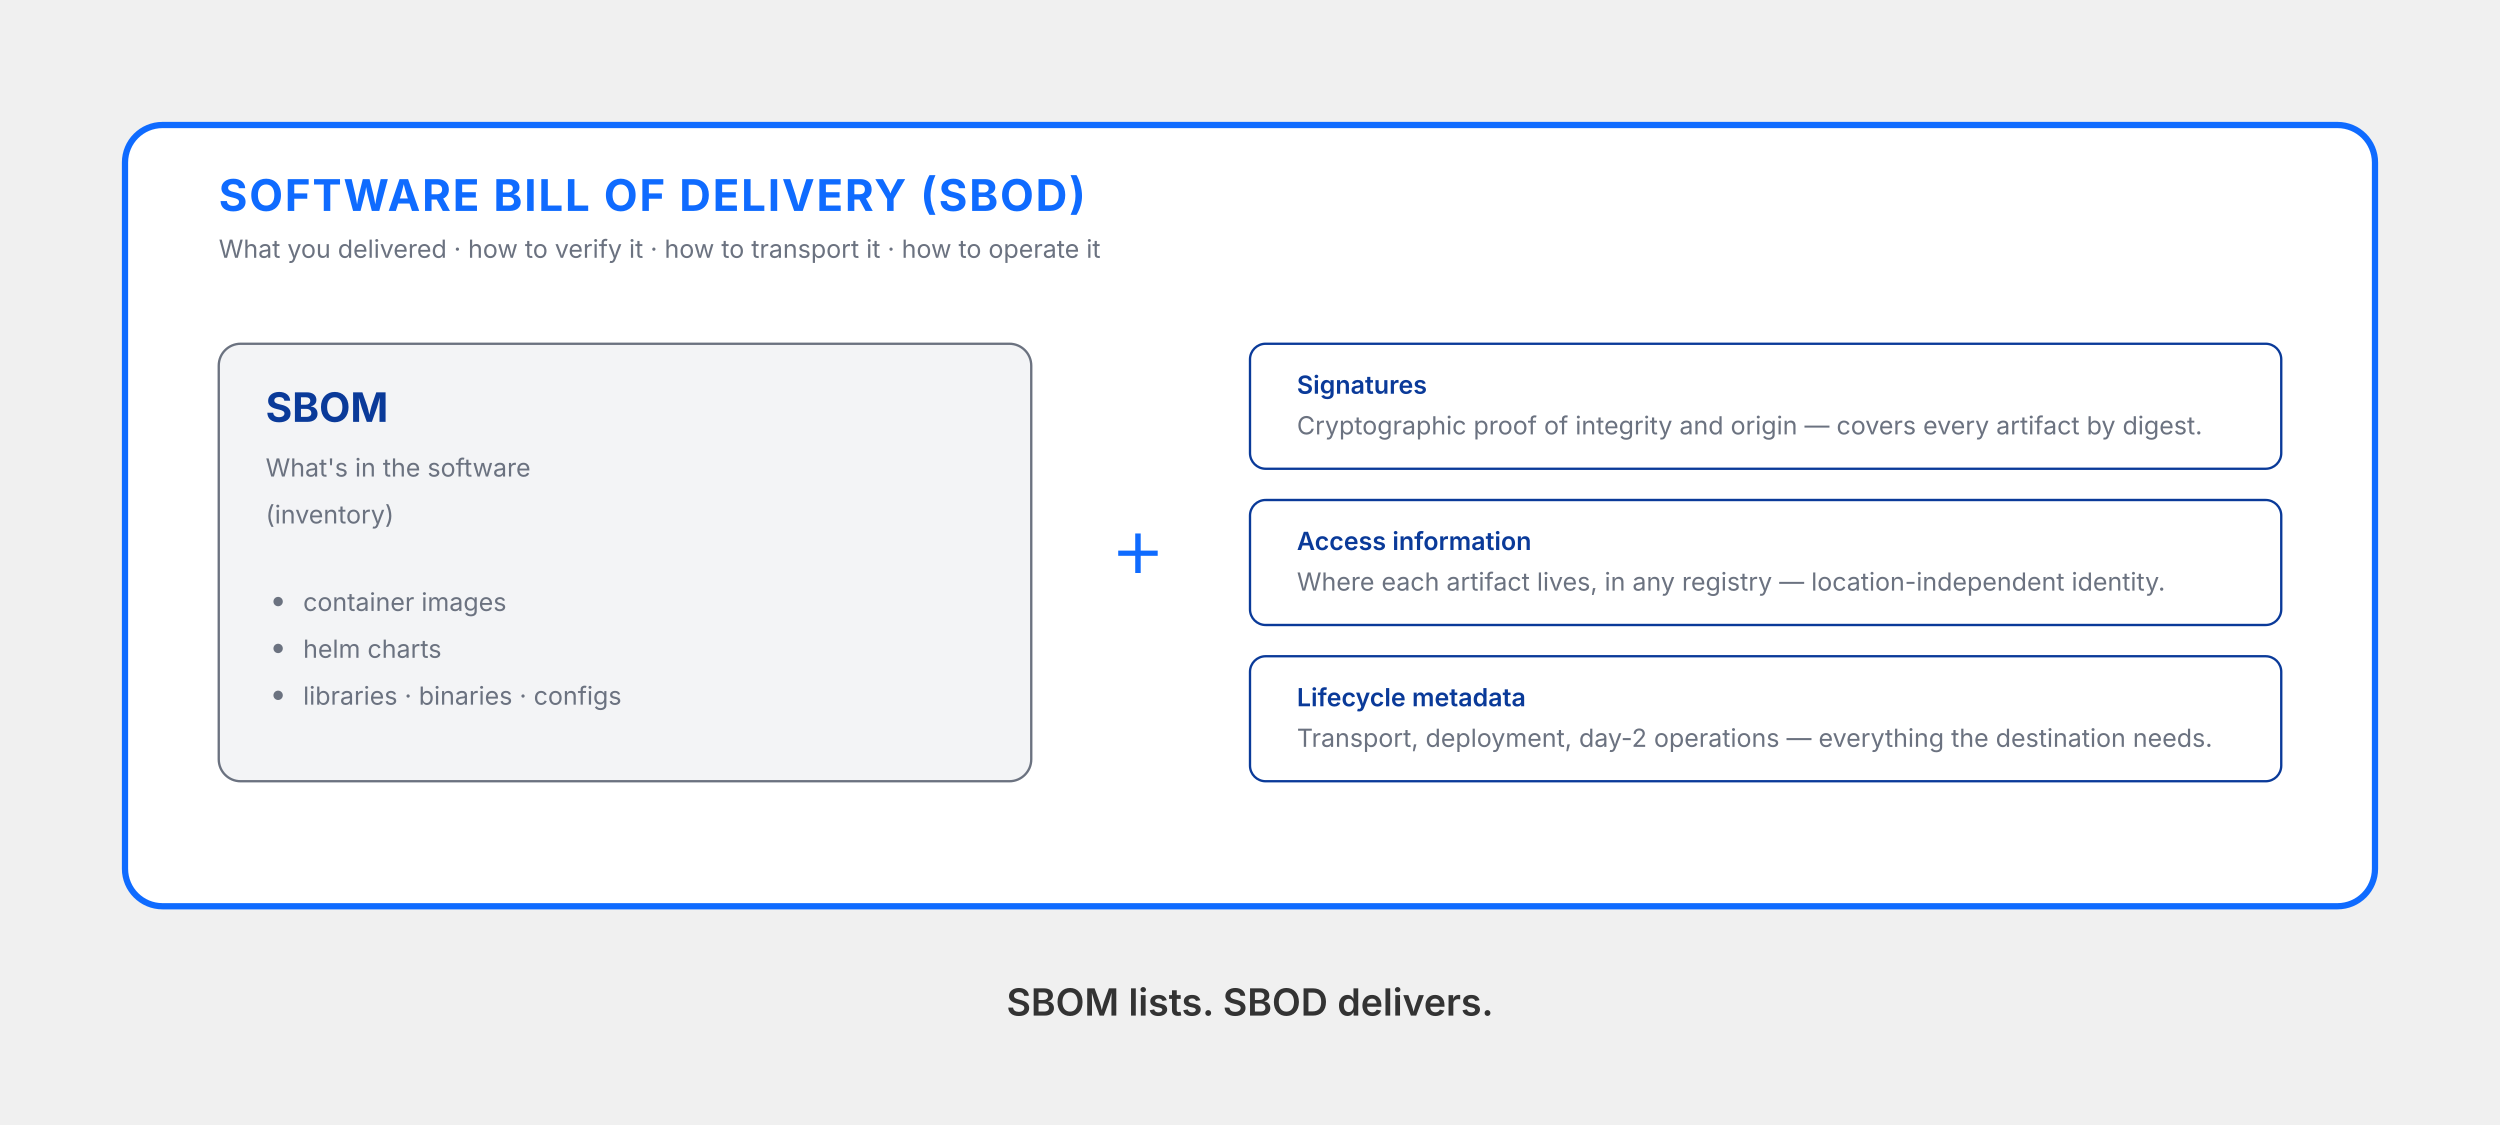
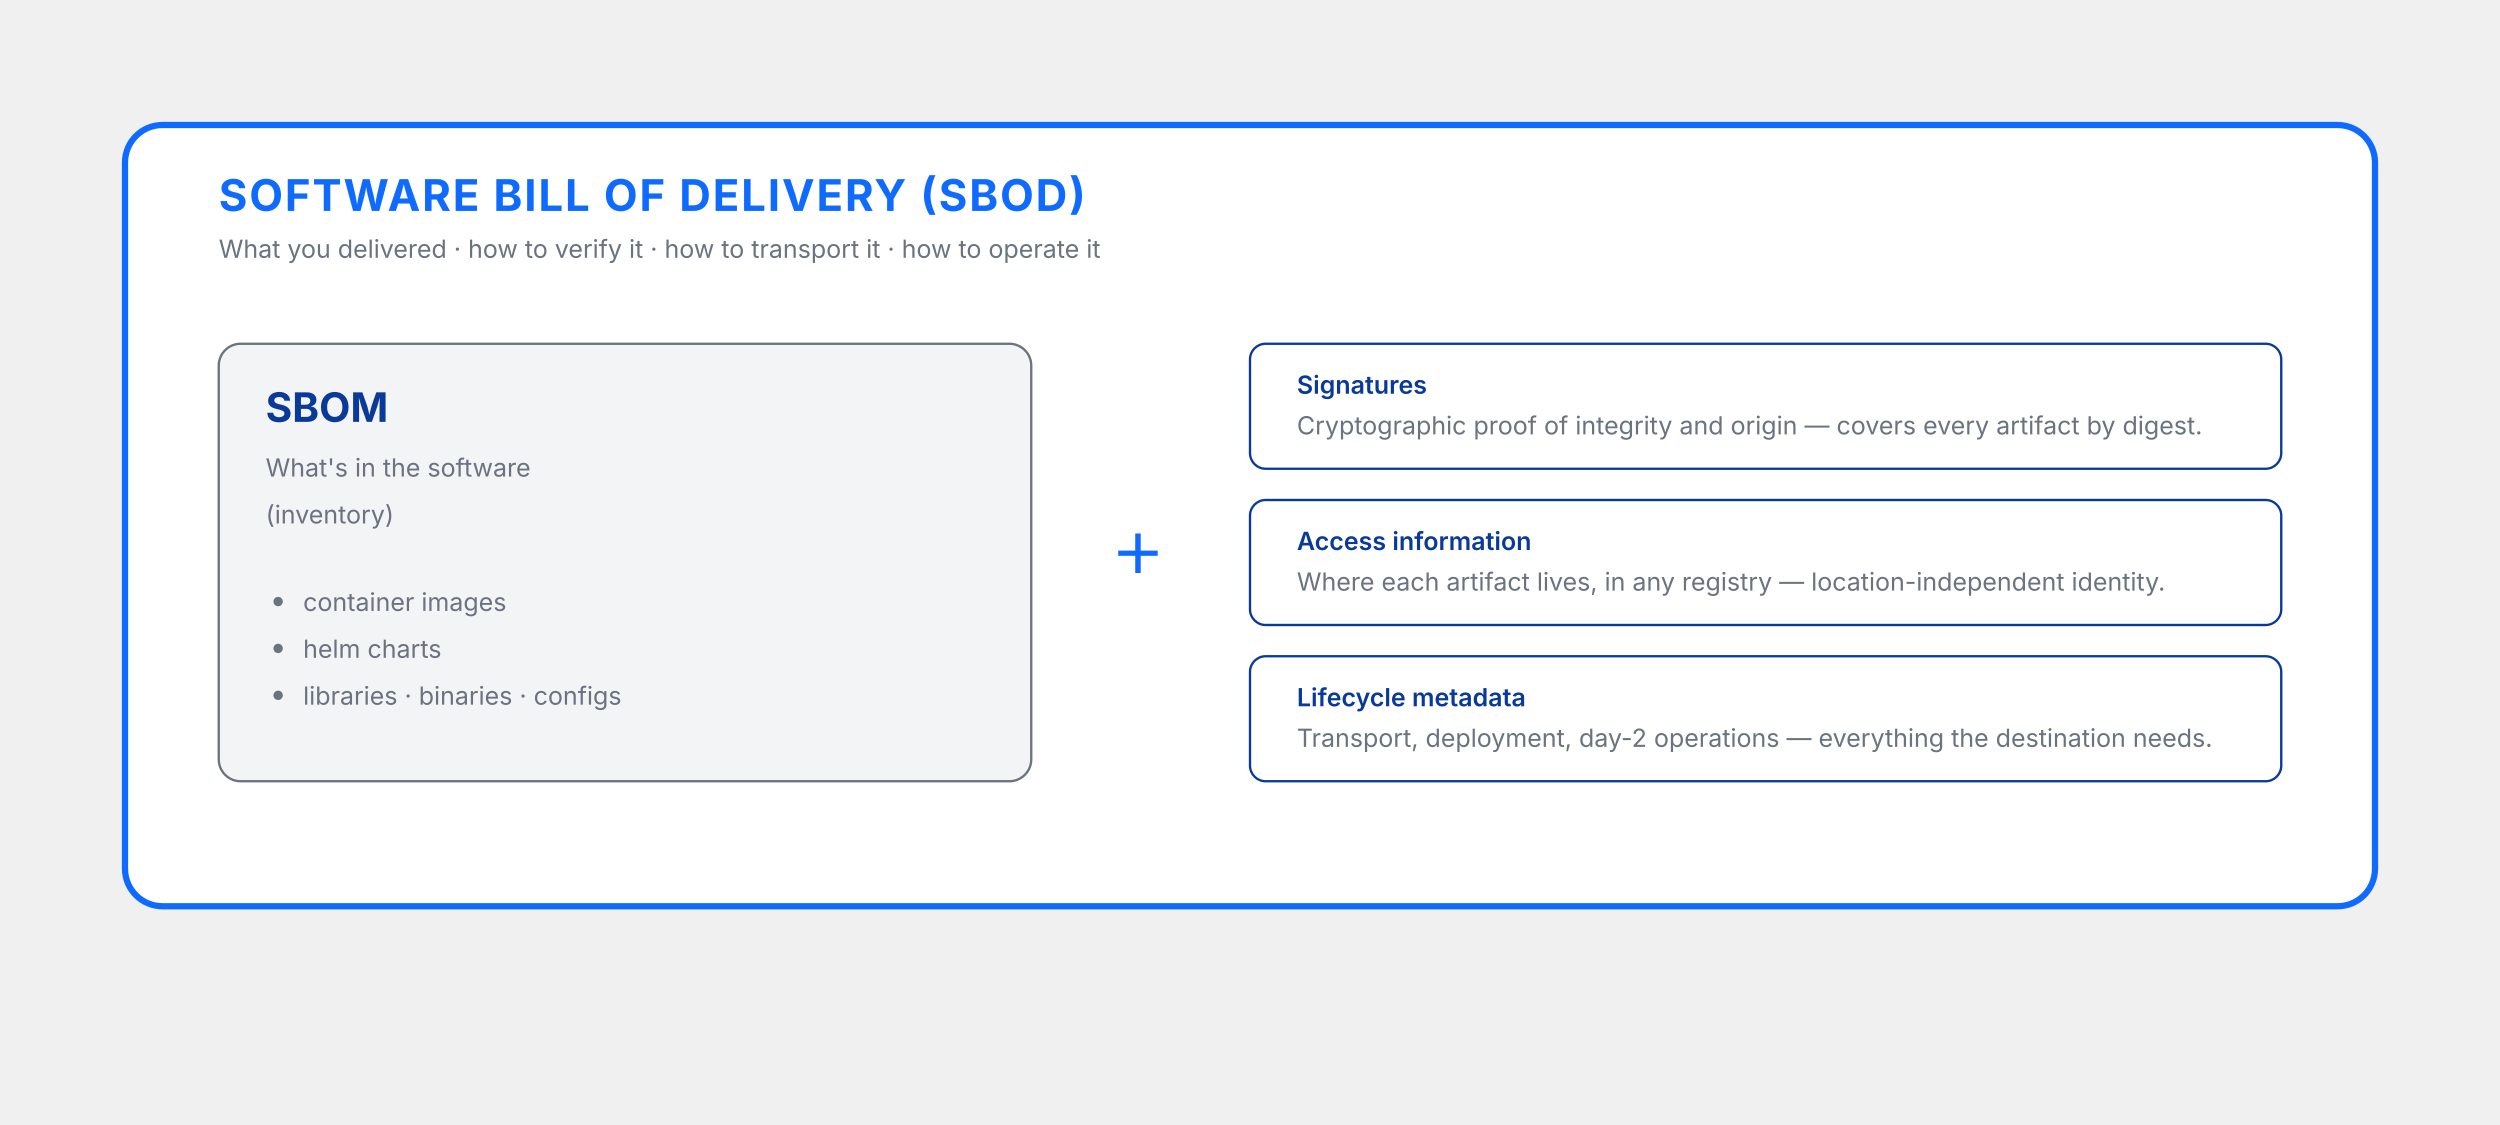
<svg xmlns="http://www.w3.org/2000/svg" viewBox="0 0 1600 720" font-family="Aptos, Inter, system-ui, sans-serif">
  <defs>
    <style>
      .sbod-stroke { fill: #FFFFFF; stroke: #0F6BFF; stroke-width: 4; }
      .sbom-fill { fill: #F3F4F6; stroke: #6B7280; stroke-width: 1.5; }
      .sat-fill { fill: #FFFFFF; stroke: #0A3A99; stroke-width: 1.5; }
      .label-sbod { fill: #0F6BFF; font-size: 28px; font-weight: 700; letter-spacing: 1.2px; }
      .label-sbom { fill: #0A3A99; font-size: 26px; font-weight: 700; }
      .label-sat { fill: #0A3A99; font-size: 16px; font-weight: 600; }
      .desc { fill: #6B7280; font-size: 16px; font-weight: 400; }
      .caption { fill: #333333; font-size: 24px; font-weight: 600; }
      .arrow { stroke: #6B7280; stroke-width: 1.5; fill: none; }
    </style>
  </defs>
  <rect x="80" y="80" width="1440" height="500" rx="24" ry="24" class="sbod-stroke" />
  <text x="140" y="135" class="label-sbod">SOFTWARE BILL OF DELIVERY (SBOD)</text>
  <text x="140" y="165" class="desc">What you delivered · how to verify it · how to transport it · how to operate it</text>
  <rect x="140" y="220" width="520" height="280" rx="14" ry="14" class="sbom-fill" />
  <text x="170" y="270" class="label-sbom">SBOM</text>
  <text x="170" y="305" class="desc">What's in the software</text>
  <text x="170" y="335" class="desc">(inventory)</text>
  <circle cx="178" cy="385" r="3" fill="#6B7280" />
  <text x="194" y="391" class="desc" font-size="14">container images</text>
  <circle cx="178" cy="415" r="3" fill="#6B7280" />
  <text x="194" y="421" class="desc" font-size="14">helm charts</text>
  <circle cx="178" cy="445" r="3" fill="#6B7280" />
  <text x="194" y="451" class="desc" font-size="14">libraries · binaries · configs</text>
  <text x="710" y="370" fill="#0F6BFF" font-size="56" font-weight="300">+</text>
  <rect x="800" y="220" width="660" height="80" rx="10" ry="10" class="sat-fill" />
  <text x="830" y="252" class="label-sat">Signatures</text>
  <text x="830" y="278" class="desc" font-size="14">Cryptographic proof of integrity and origin — covers every artifact by digest.</text>
  <rect x="800" y="320" width="660" height="80" rx="10" ry="10" class="sat-fill" />
  <text x="830" y="352" class="label-sat">Access information</text>
  <text x="830" y="378" class="desc" font-size="14">Where each artifact lives, in any registry — location-independent identity.</text>
  <rect x="800" y="420" width="660" height="80" rx="10" ry="10" class="sat-fill" />
  <text x="830" y="452" class="label-sat">Lifecycle metadata</text>
  <text x="830" y="478" class="desc" font-size="14">Transport, deployment, day-2 operations — everything the destination needs.</text>
-   <text x="800" y="650" text-anchor="middle" class="caption">SBOM lists. SBOD delivers.</text>
</svg>
